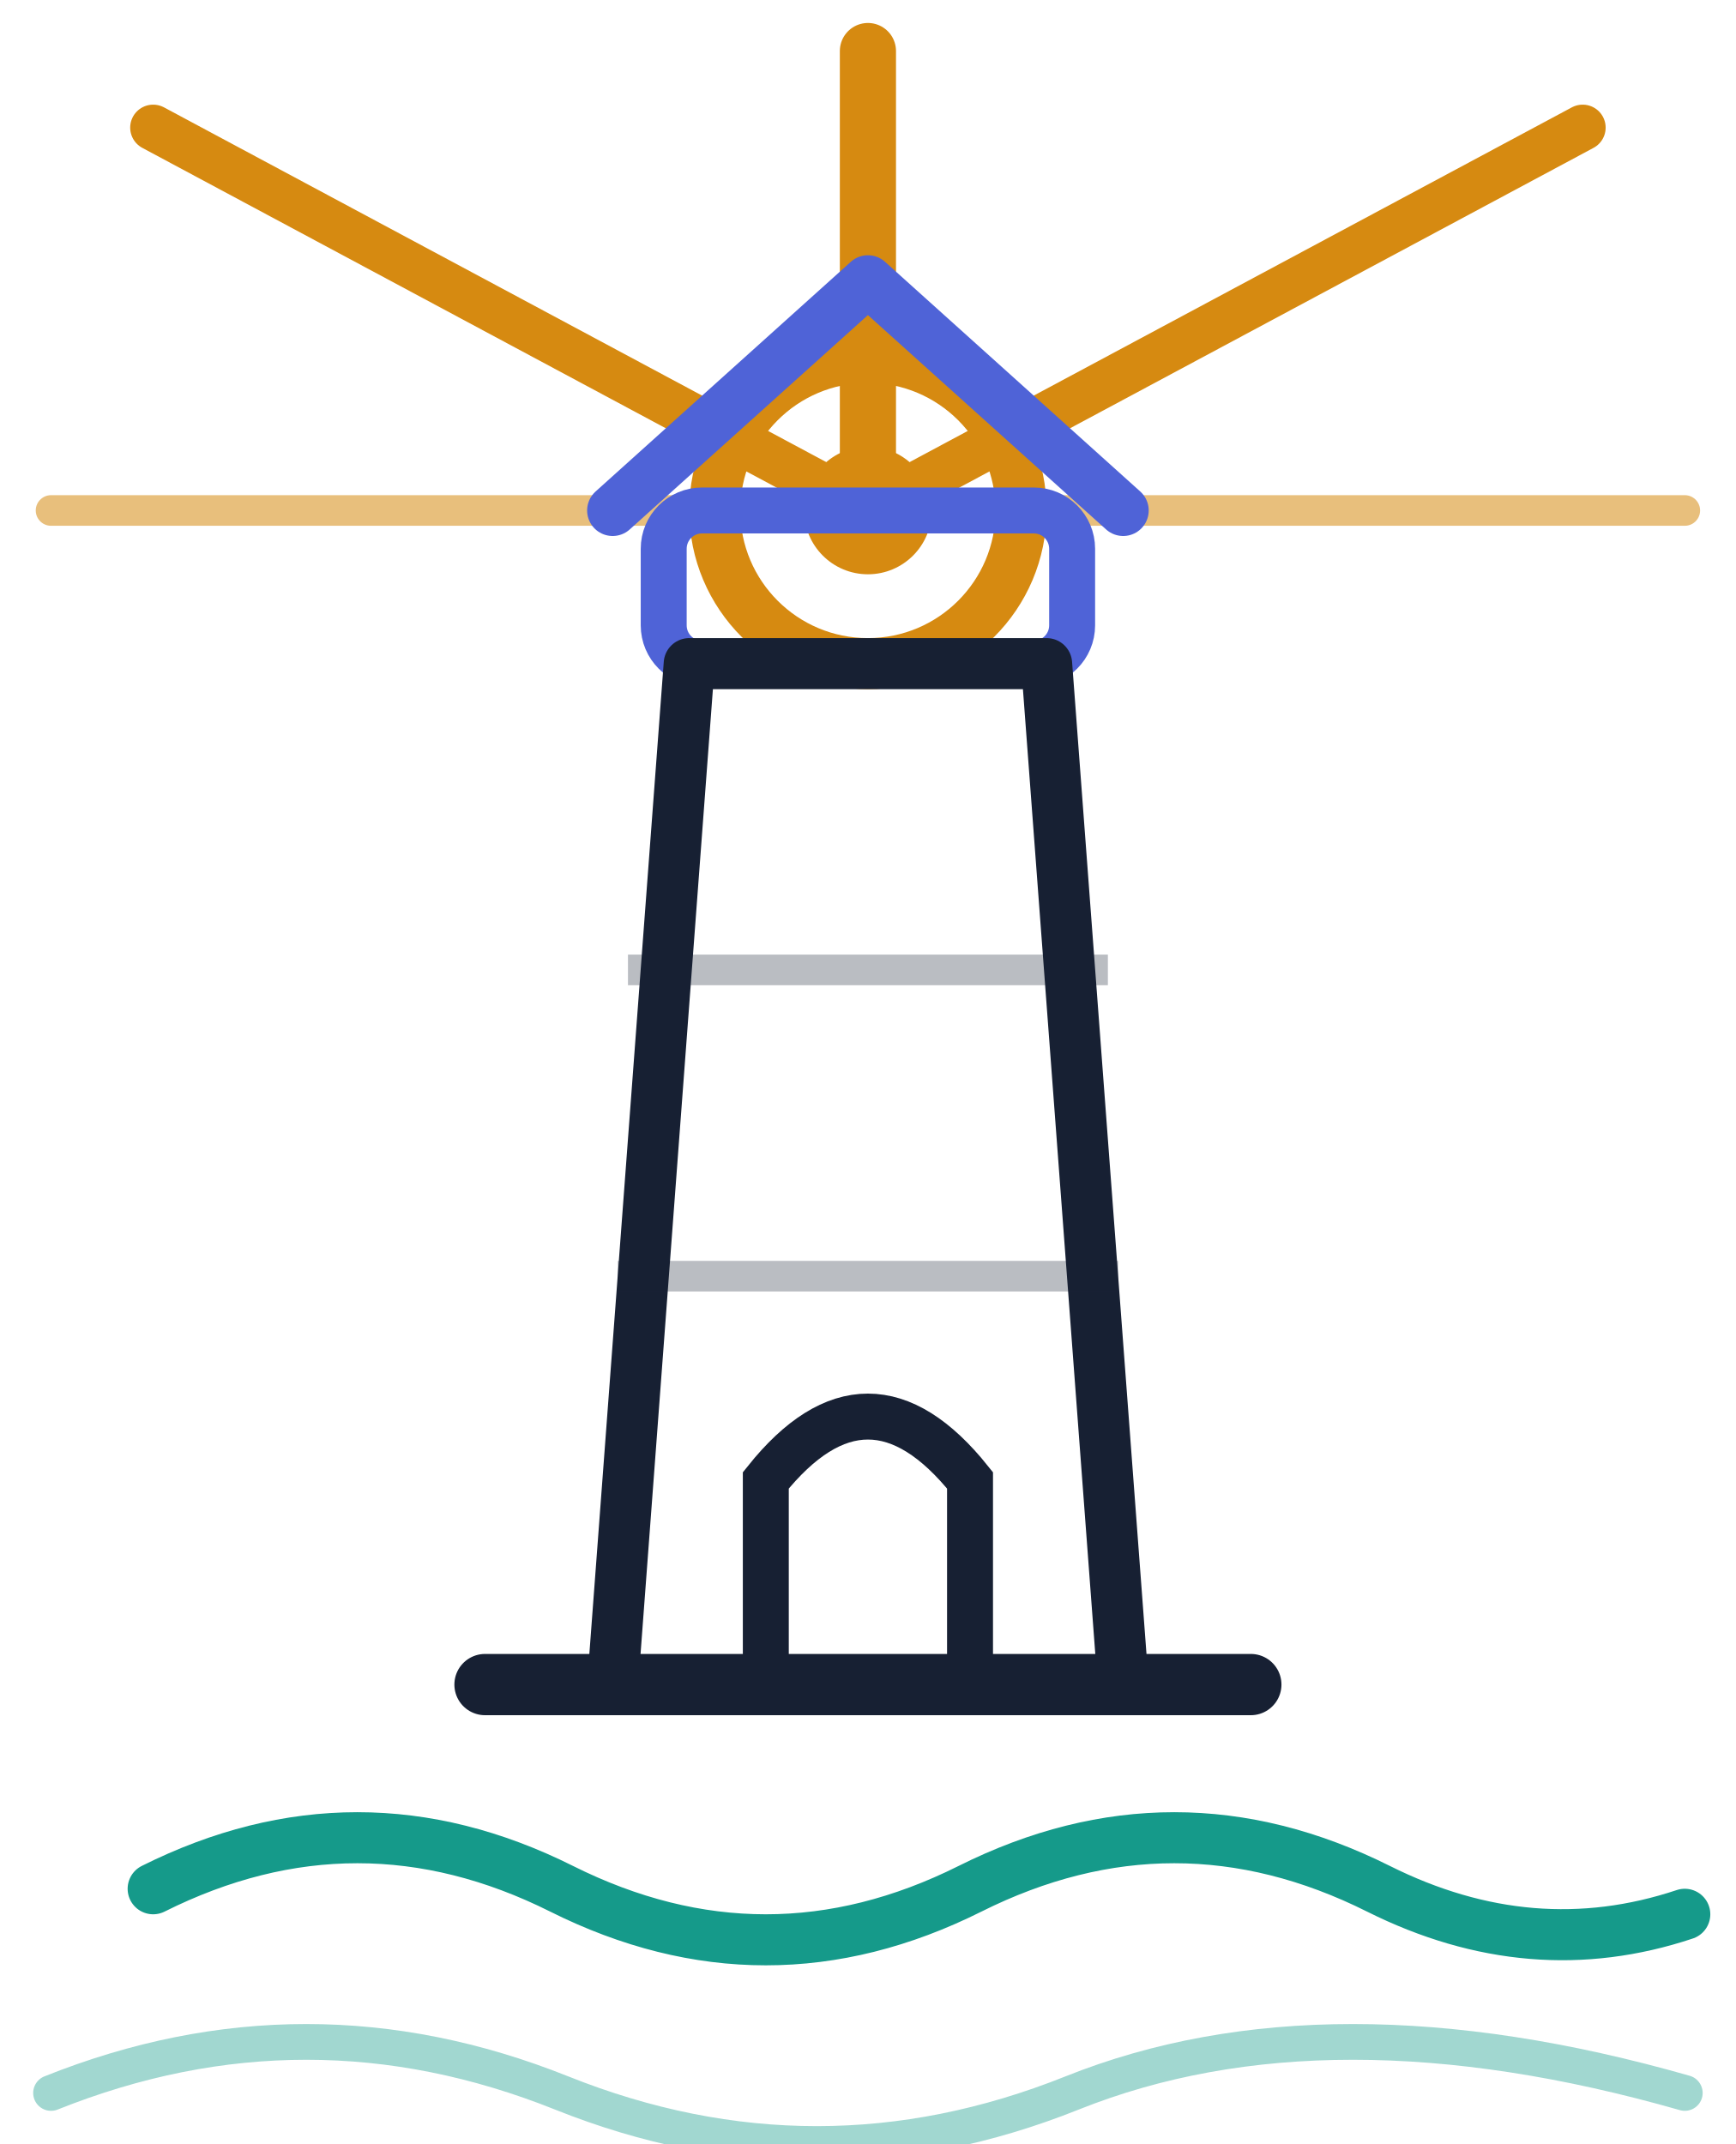
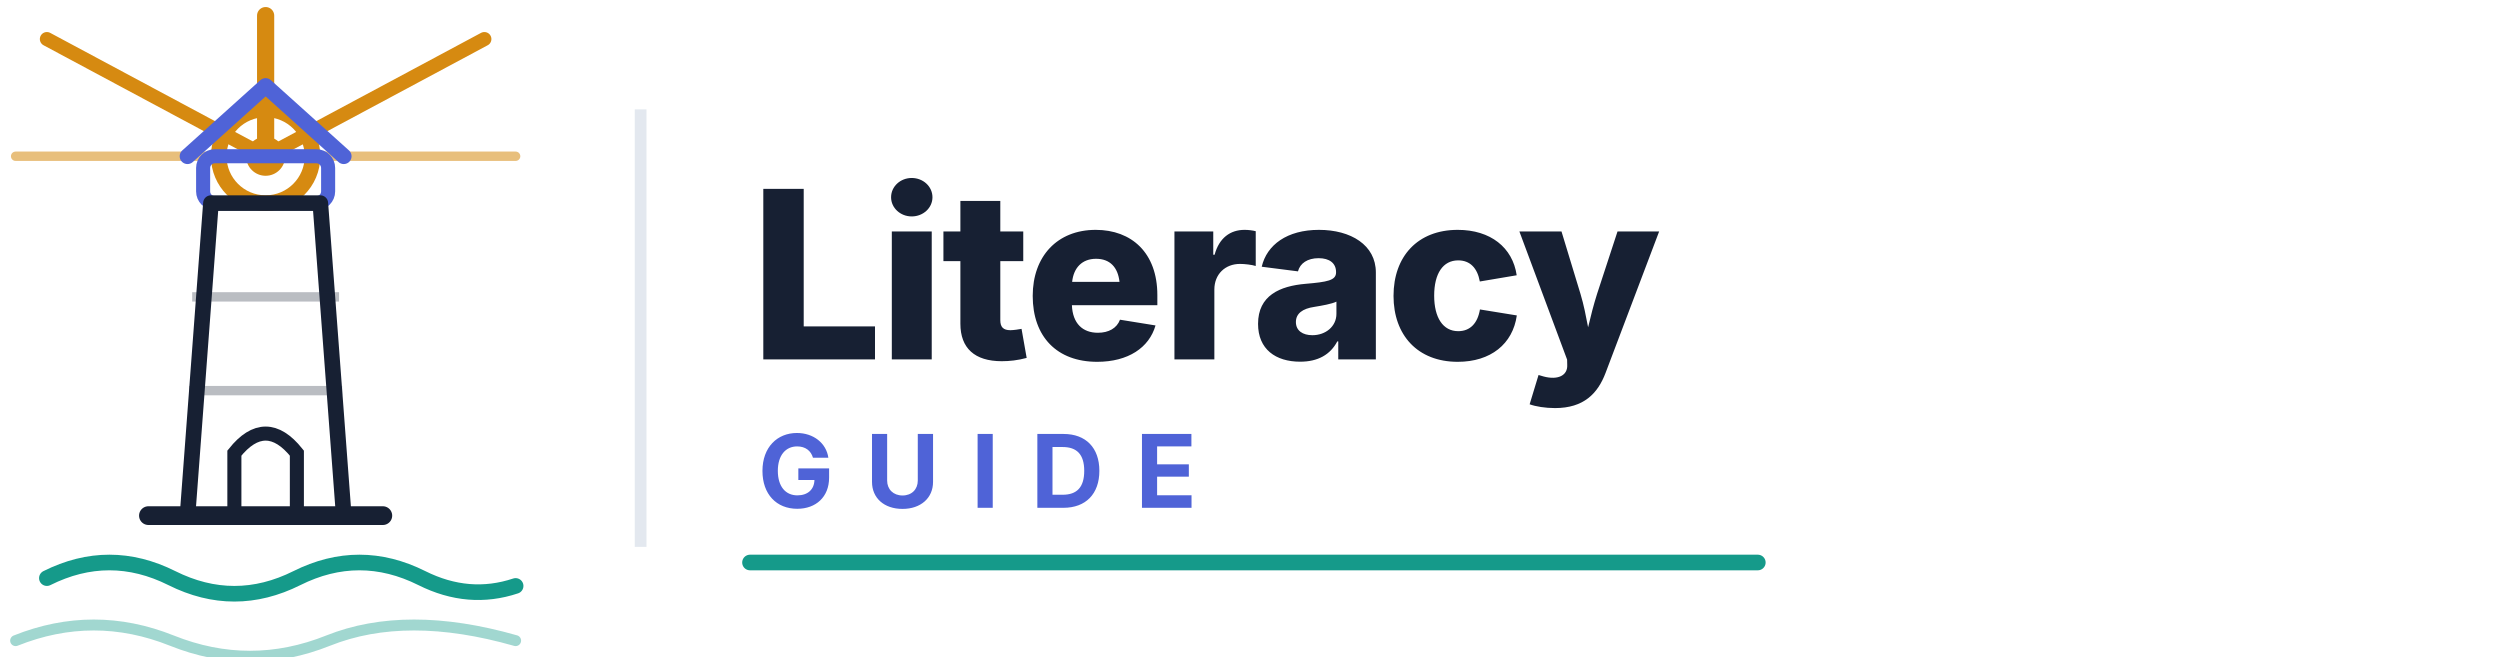
- <svg xmlns="http://www.w3.org/2000/svg" viewBox="0 0 68 84" fill="none">
+ <svg xmlns="http://www.w3.org/2000/svg" viewBox="0 0 320 84" fill="none" aria-label="Literacy Guide">
  <line x1="34" y1="20" x2="6" y2="5" stroke="#d68a11" stroke-width="1.8" stroke-linecap="round" />
  <line x1="34" y1="20" x2="62" y2="5" stroke="#d68a11" stroke-width="1.8" stroke-linecap="round" />
  <line x1="34" y1="20" x2="34" y2="2" stroke="#d68a11" stroke-width="2.2" stroke-linecap="round" />
  <line x1="34" y1="20" x2="2" y2="20" stroke="#d68a11" stroke-width="1.2" stroke-linecap="round" opacity="0.55" />
  <line x1="34" y1="20" x2="66" y2="20" stroke="#d68a11" stroke-width="1.2" stroke-linecap="round" opacity="0.55" />
  <circle cx="34" cy="20" r="6" fill="none" stroke="#d68a11" stroke-width="2" />
  <circle cx="34" cy="20" r="2.5" fill="#d68a11" />
  <path d="M24 20 L34 11 L44 20" fill="none" stroke="#4f63d7" stroke-width="2" stroke-linejoin="round" stroke-linecap="round" />
  <rect x="26" y="20" width="16" height="6" rx="1.5" fill="none" stroke="#4f63d7" stroke-width="1.8" />
  <path d="M27 26 L24 66 L44 66 L41 26 Z" fill="none" stroke="#172033" stroke-width="2" stroke-linejoin="round" />
  <line x1="24.6" y1="38" x2="43.4" y2="38" stroke="#172033" stroke-width="1.2" opacity="0.3" />
  <line x1="24.2" y1="50" x2="43.8" y2="50" stroke="#172033" stroke-width="1.2" opacity="0.3" />
  <path d="M30 66 L30 58 Q34 53 38 58 L38 66" fill="none" stroke="#172033" stroke-width="1.8" stroke-linecap="round" />
  <line x1="19" y1="66" x2="49" y2="66" stroke="#172033" stroke-width="2.4" stroke-linecap="round" />
  <path d="M6 74 Q14 70 22 74 Q30 78 38 74 Q46 70 54 74 Q60 77 66 75" stroke="#159a8a" stroke-width="2" fill="none" stroke-linecap="round" />
  <path d="M2 82 Q12 78 22 82 Q32 86 42 82 Q52 78 66 82" stroke="#159a8a" stroke-width="1.4" fill="none" stroke-linecap="round" opacity="0.4" />
+   <line x1="82" y1="14" x2="82" y2="70" stroke="#e3e8ef" stroke-width="1.5" />
+   <text x="96" y="46" font-family="Inter,-apple-system,BlinkMacSystemFont,'Segoe UI',sans-serif" font-size="30" font-weight="800" fill="#172033" letter-spacing="-0.5">Literacy</text>
+   <text x="97" y="65" font-family="Inter,-apple-system,BlinkMacSystemFont,'Segoe UI',sans-serif" font-size="13" font-weight="700" fill="#4f63d7" letter-spacing="4">GUIDE</text>
+   <line x1="96" y1="72" x2="225" y2="72" stroke="#159a8a" stroke-width="2" stroke-linecap="round" />
</svg>
